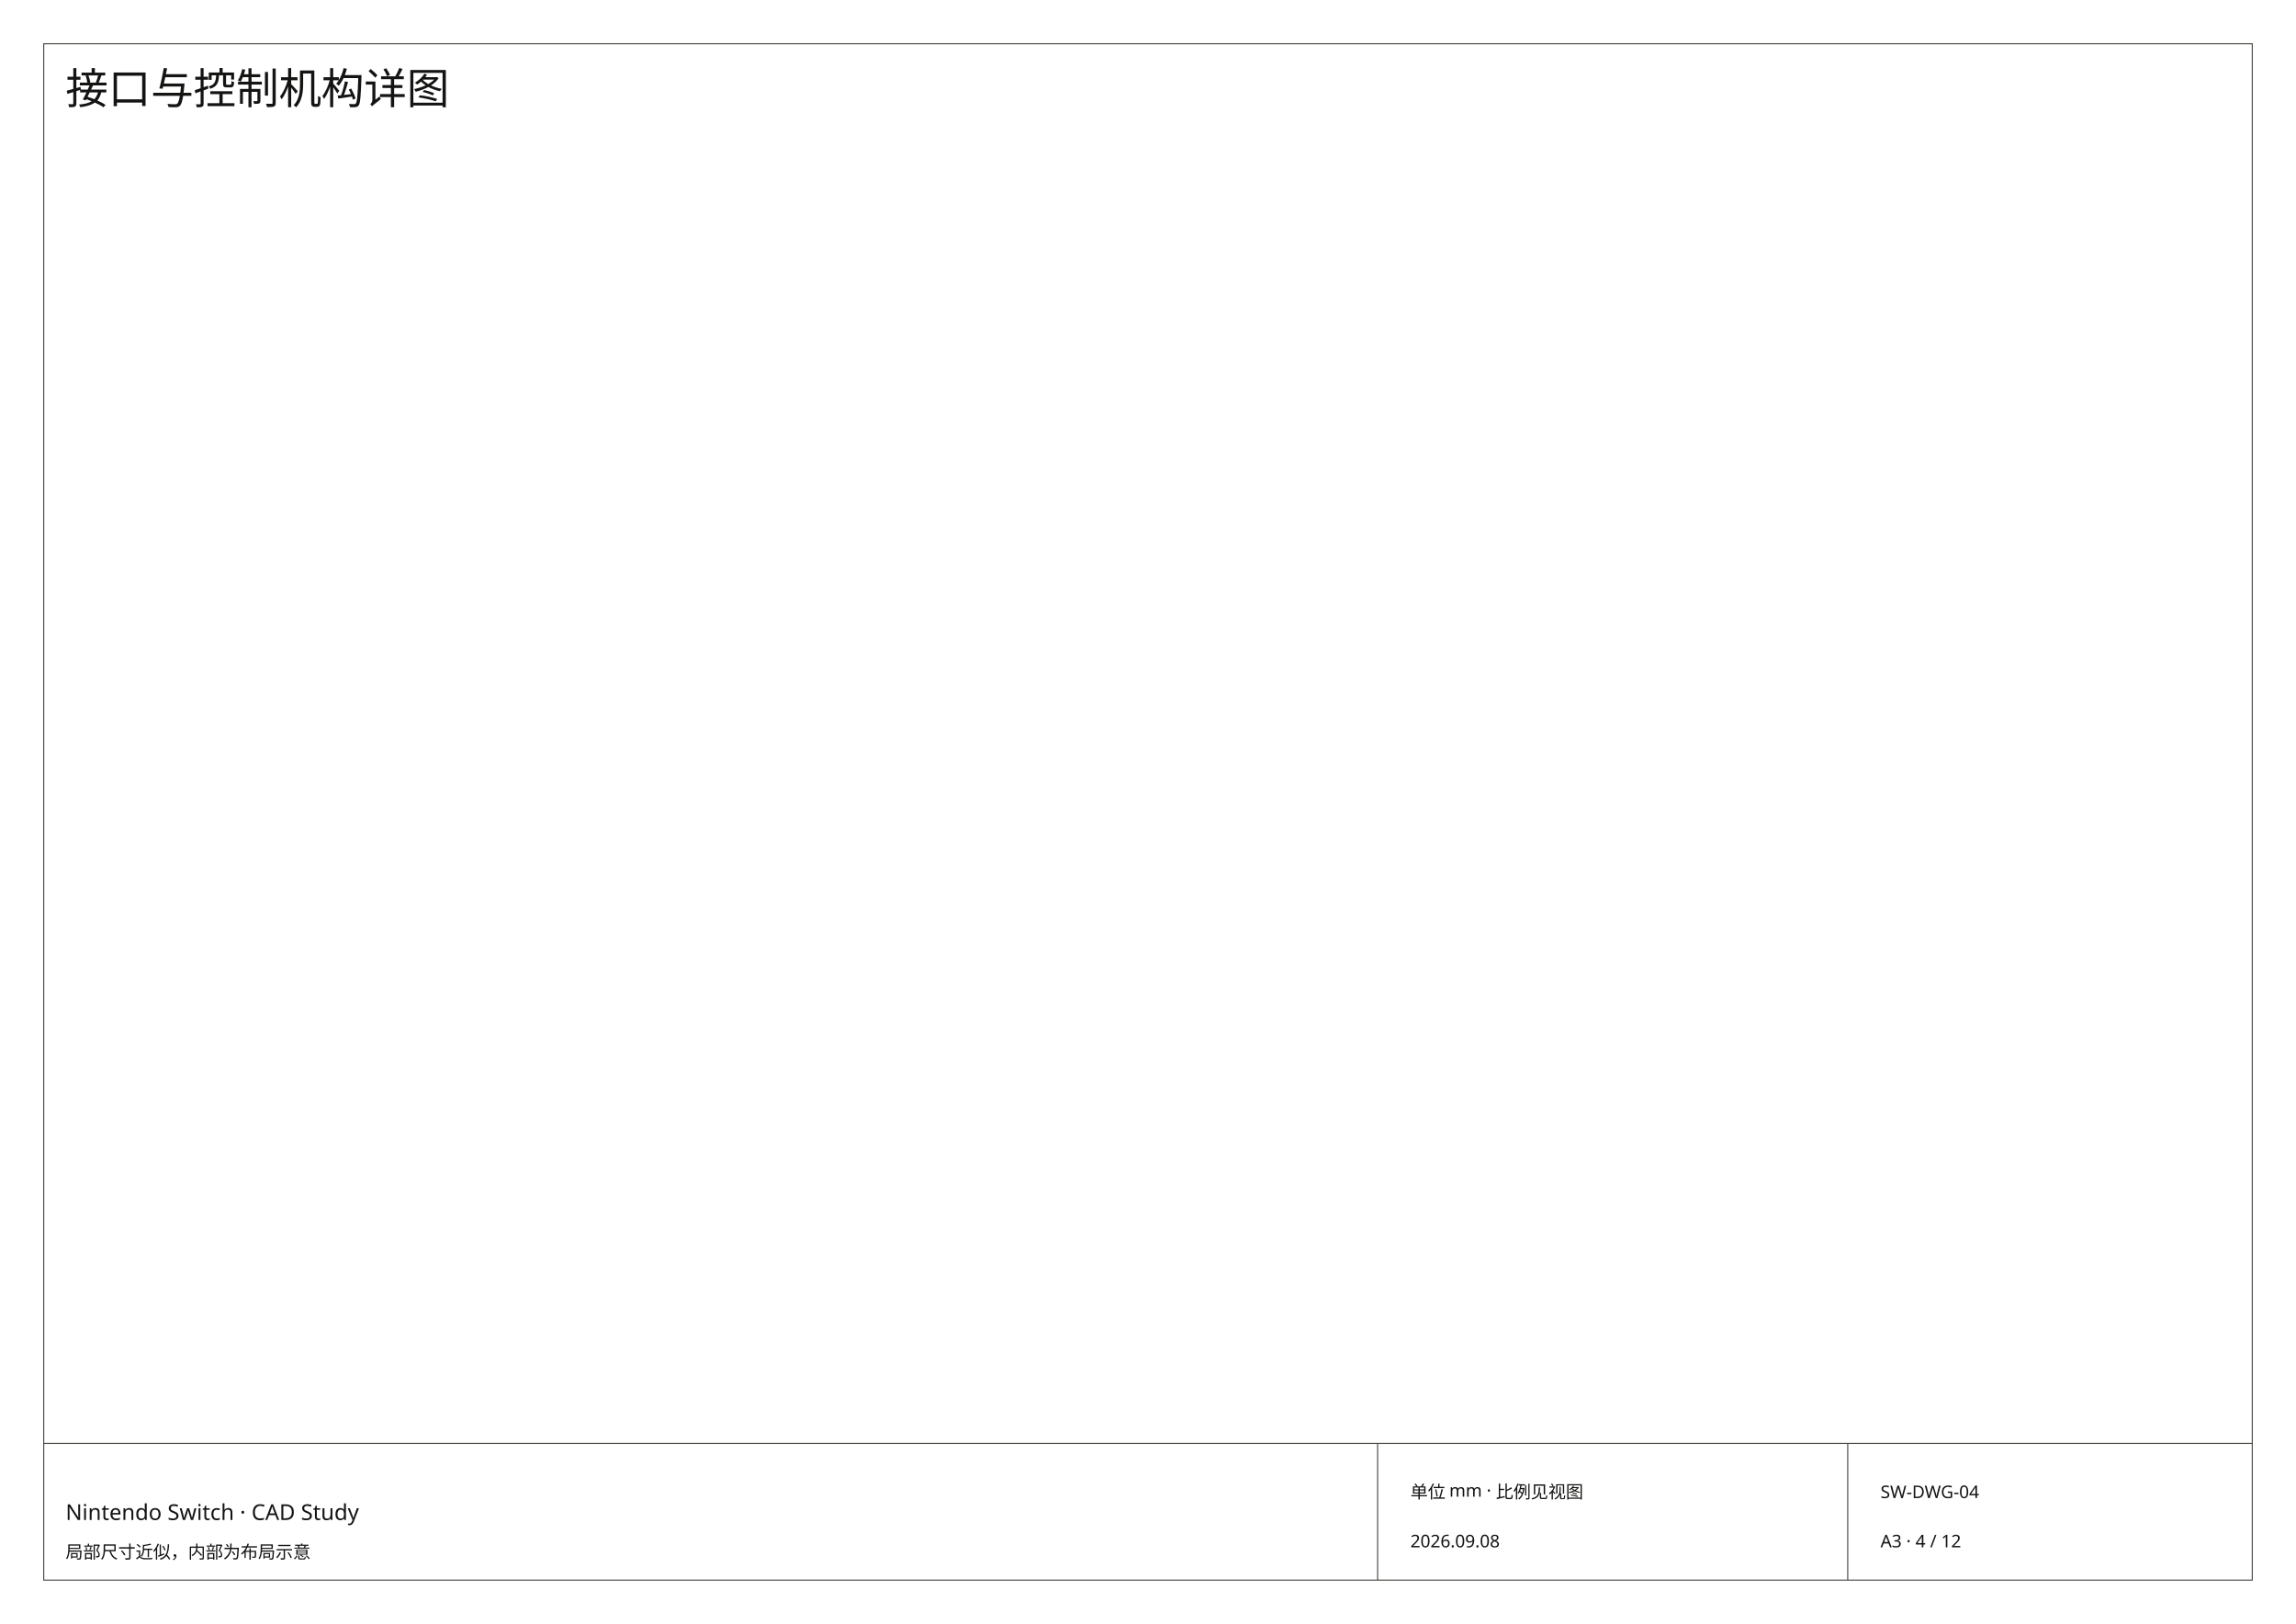
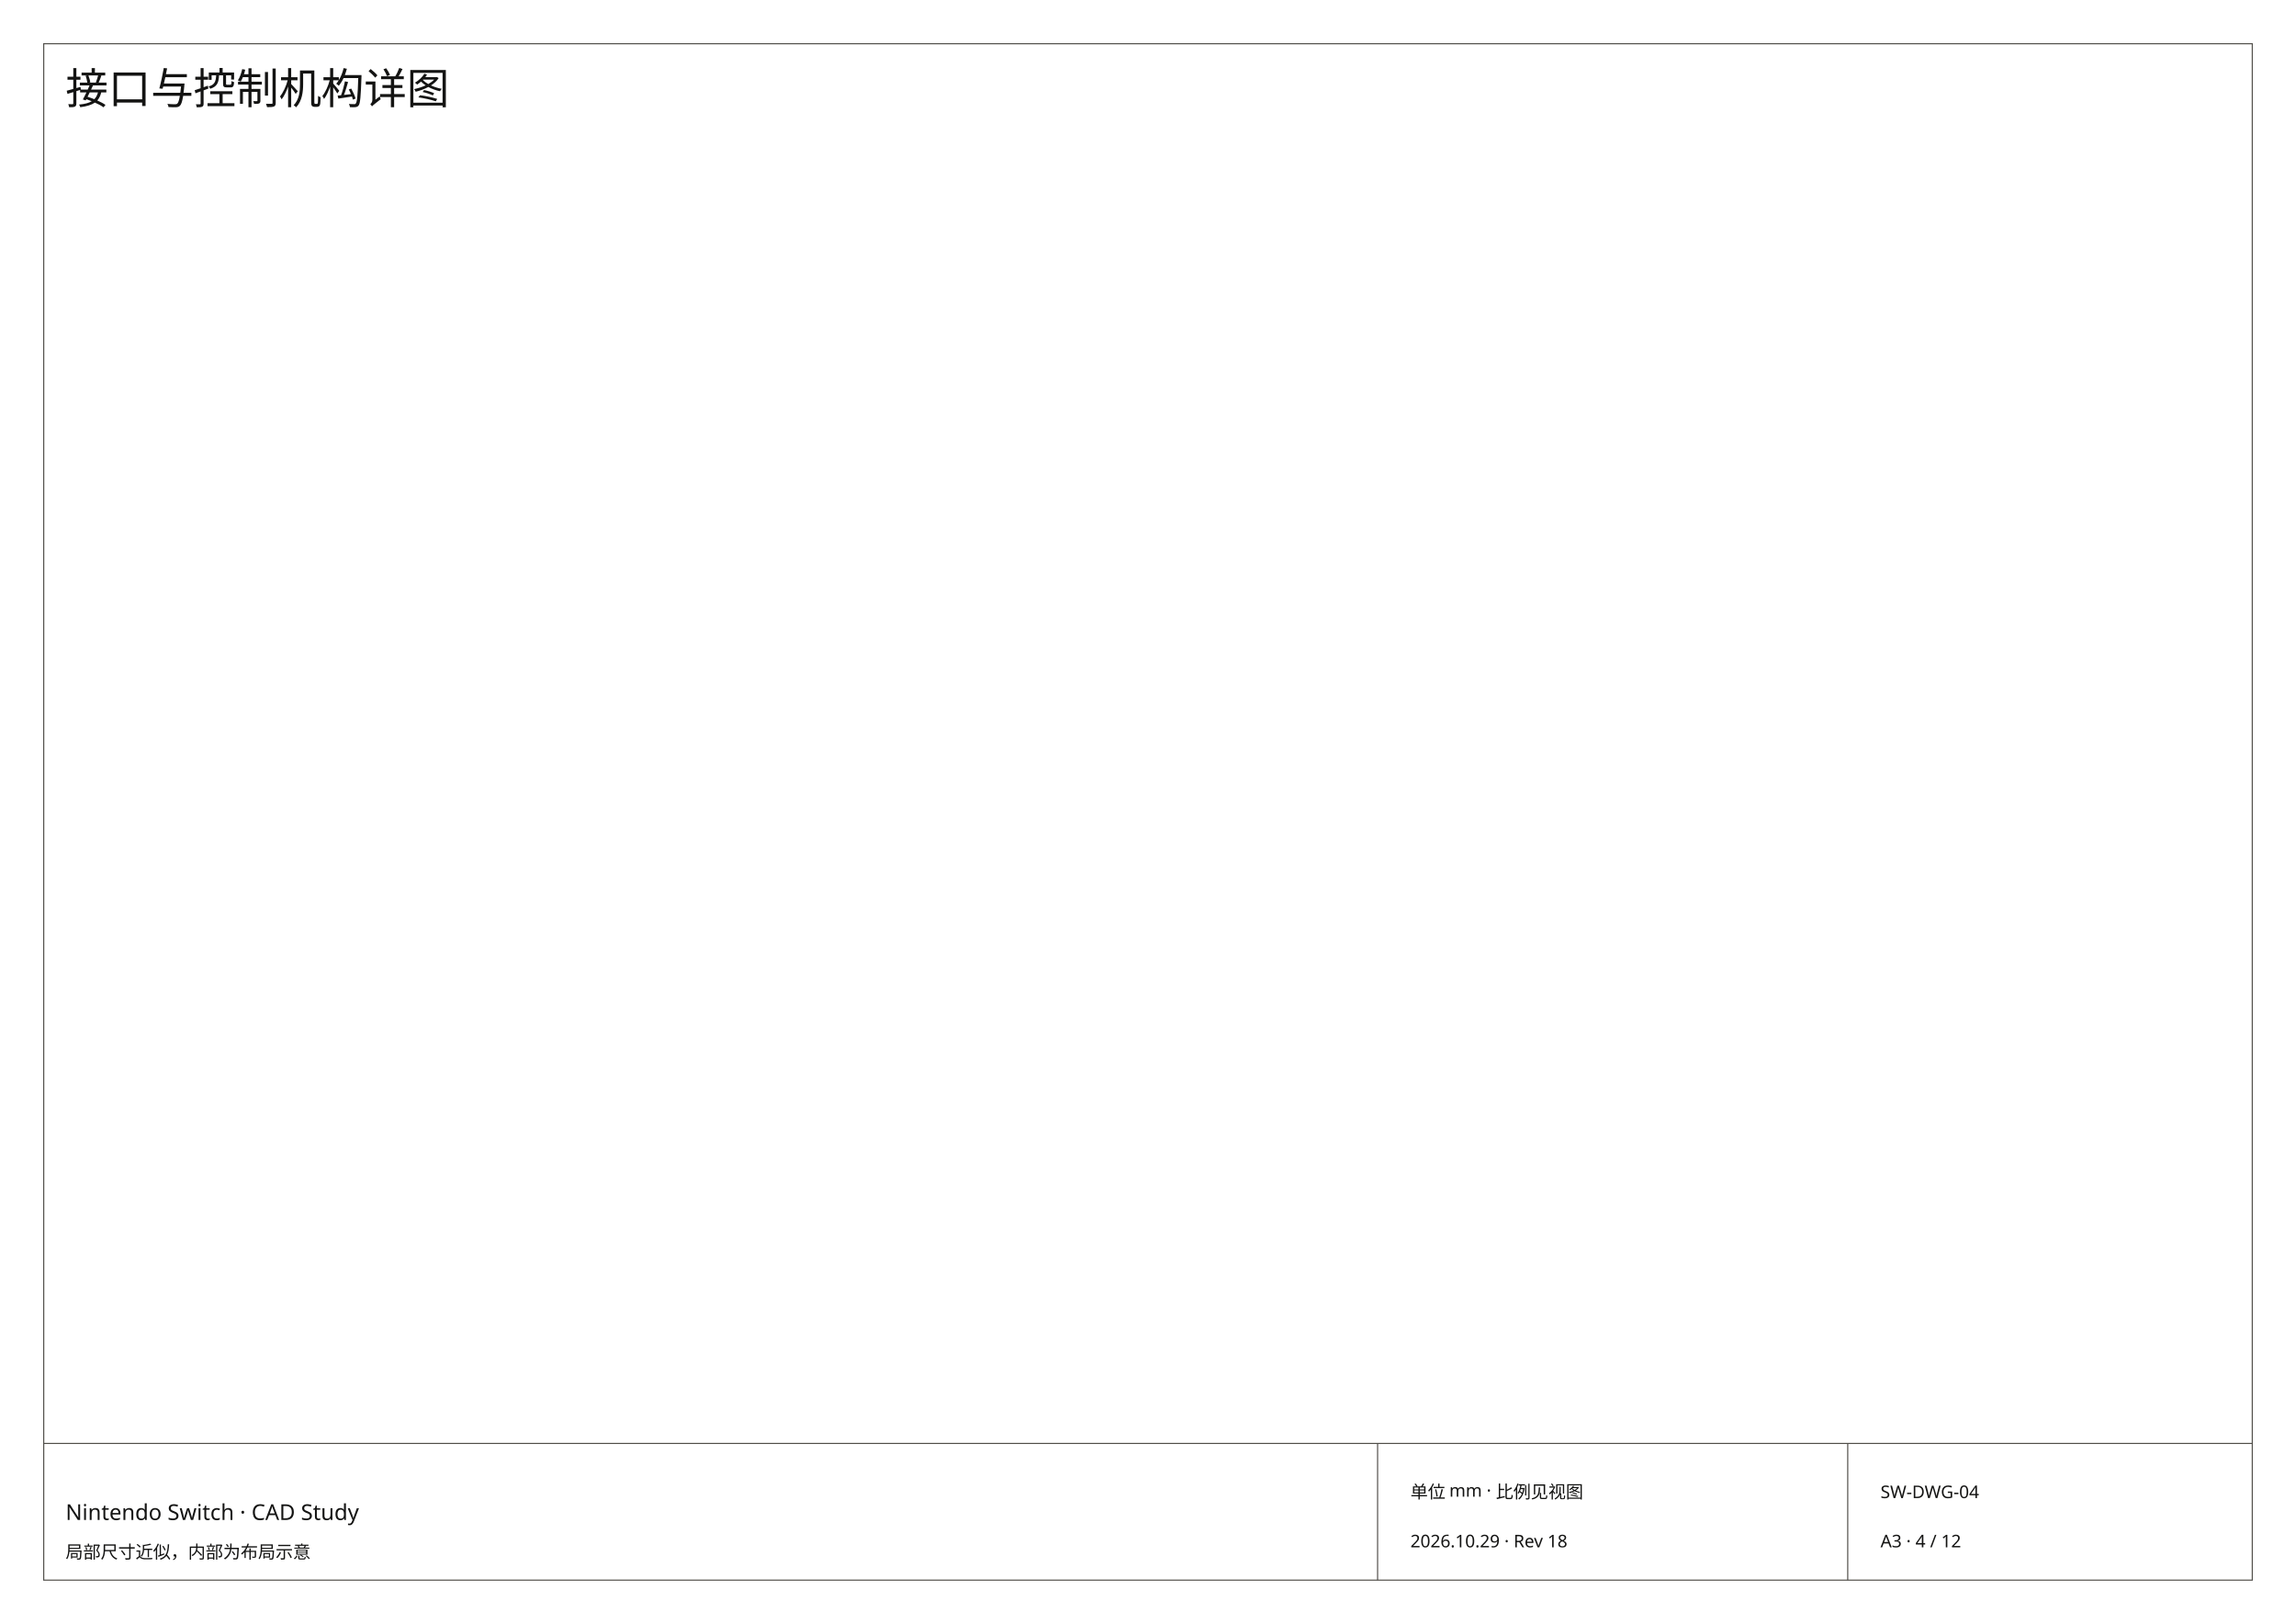
<svg xmlns="http://www.w3.org/2000/svg" width="420mm" height="297mm" viewBox="0 0 420 297">
  <g fill="none" stroke="#504e49" stroke-width=".2">
    <rect x="8" y="8" width="404" height="281" />
    <path d="M 8 264 H 412 M 252 264 V 289 M 338 264 V 289" />
  </g>
  <g font-family="TsangerJinKai02" fill="#141413">
    <text x="12" y="19" font-size="7.8">接口与控制机构详图</text>
    <text x="12" y="278" font-size="4.0">Nintendo Switch · CAD Study</text>
    <text x="12" y="285" font-size="3.2">局部尺寸近似，内部为布局示意</text>
    <text x="258" y="274" font-size="3.2">单位 mm · 比例见视图</text>
-     <text x="258" y="283" font-size="3.2">2026.09.08</text>
+     <text x="258" y="283" font-size="3.2">2026.10.29 · Rev 18</text>
    <text x="344" y="274" font-size="3.2">SW-DWG-04</text>
    <text x="344" y="283" font-size="3.2">A3 · 4 / 12</text>
  </g>
</svg>
